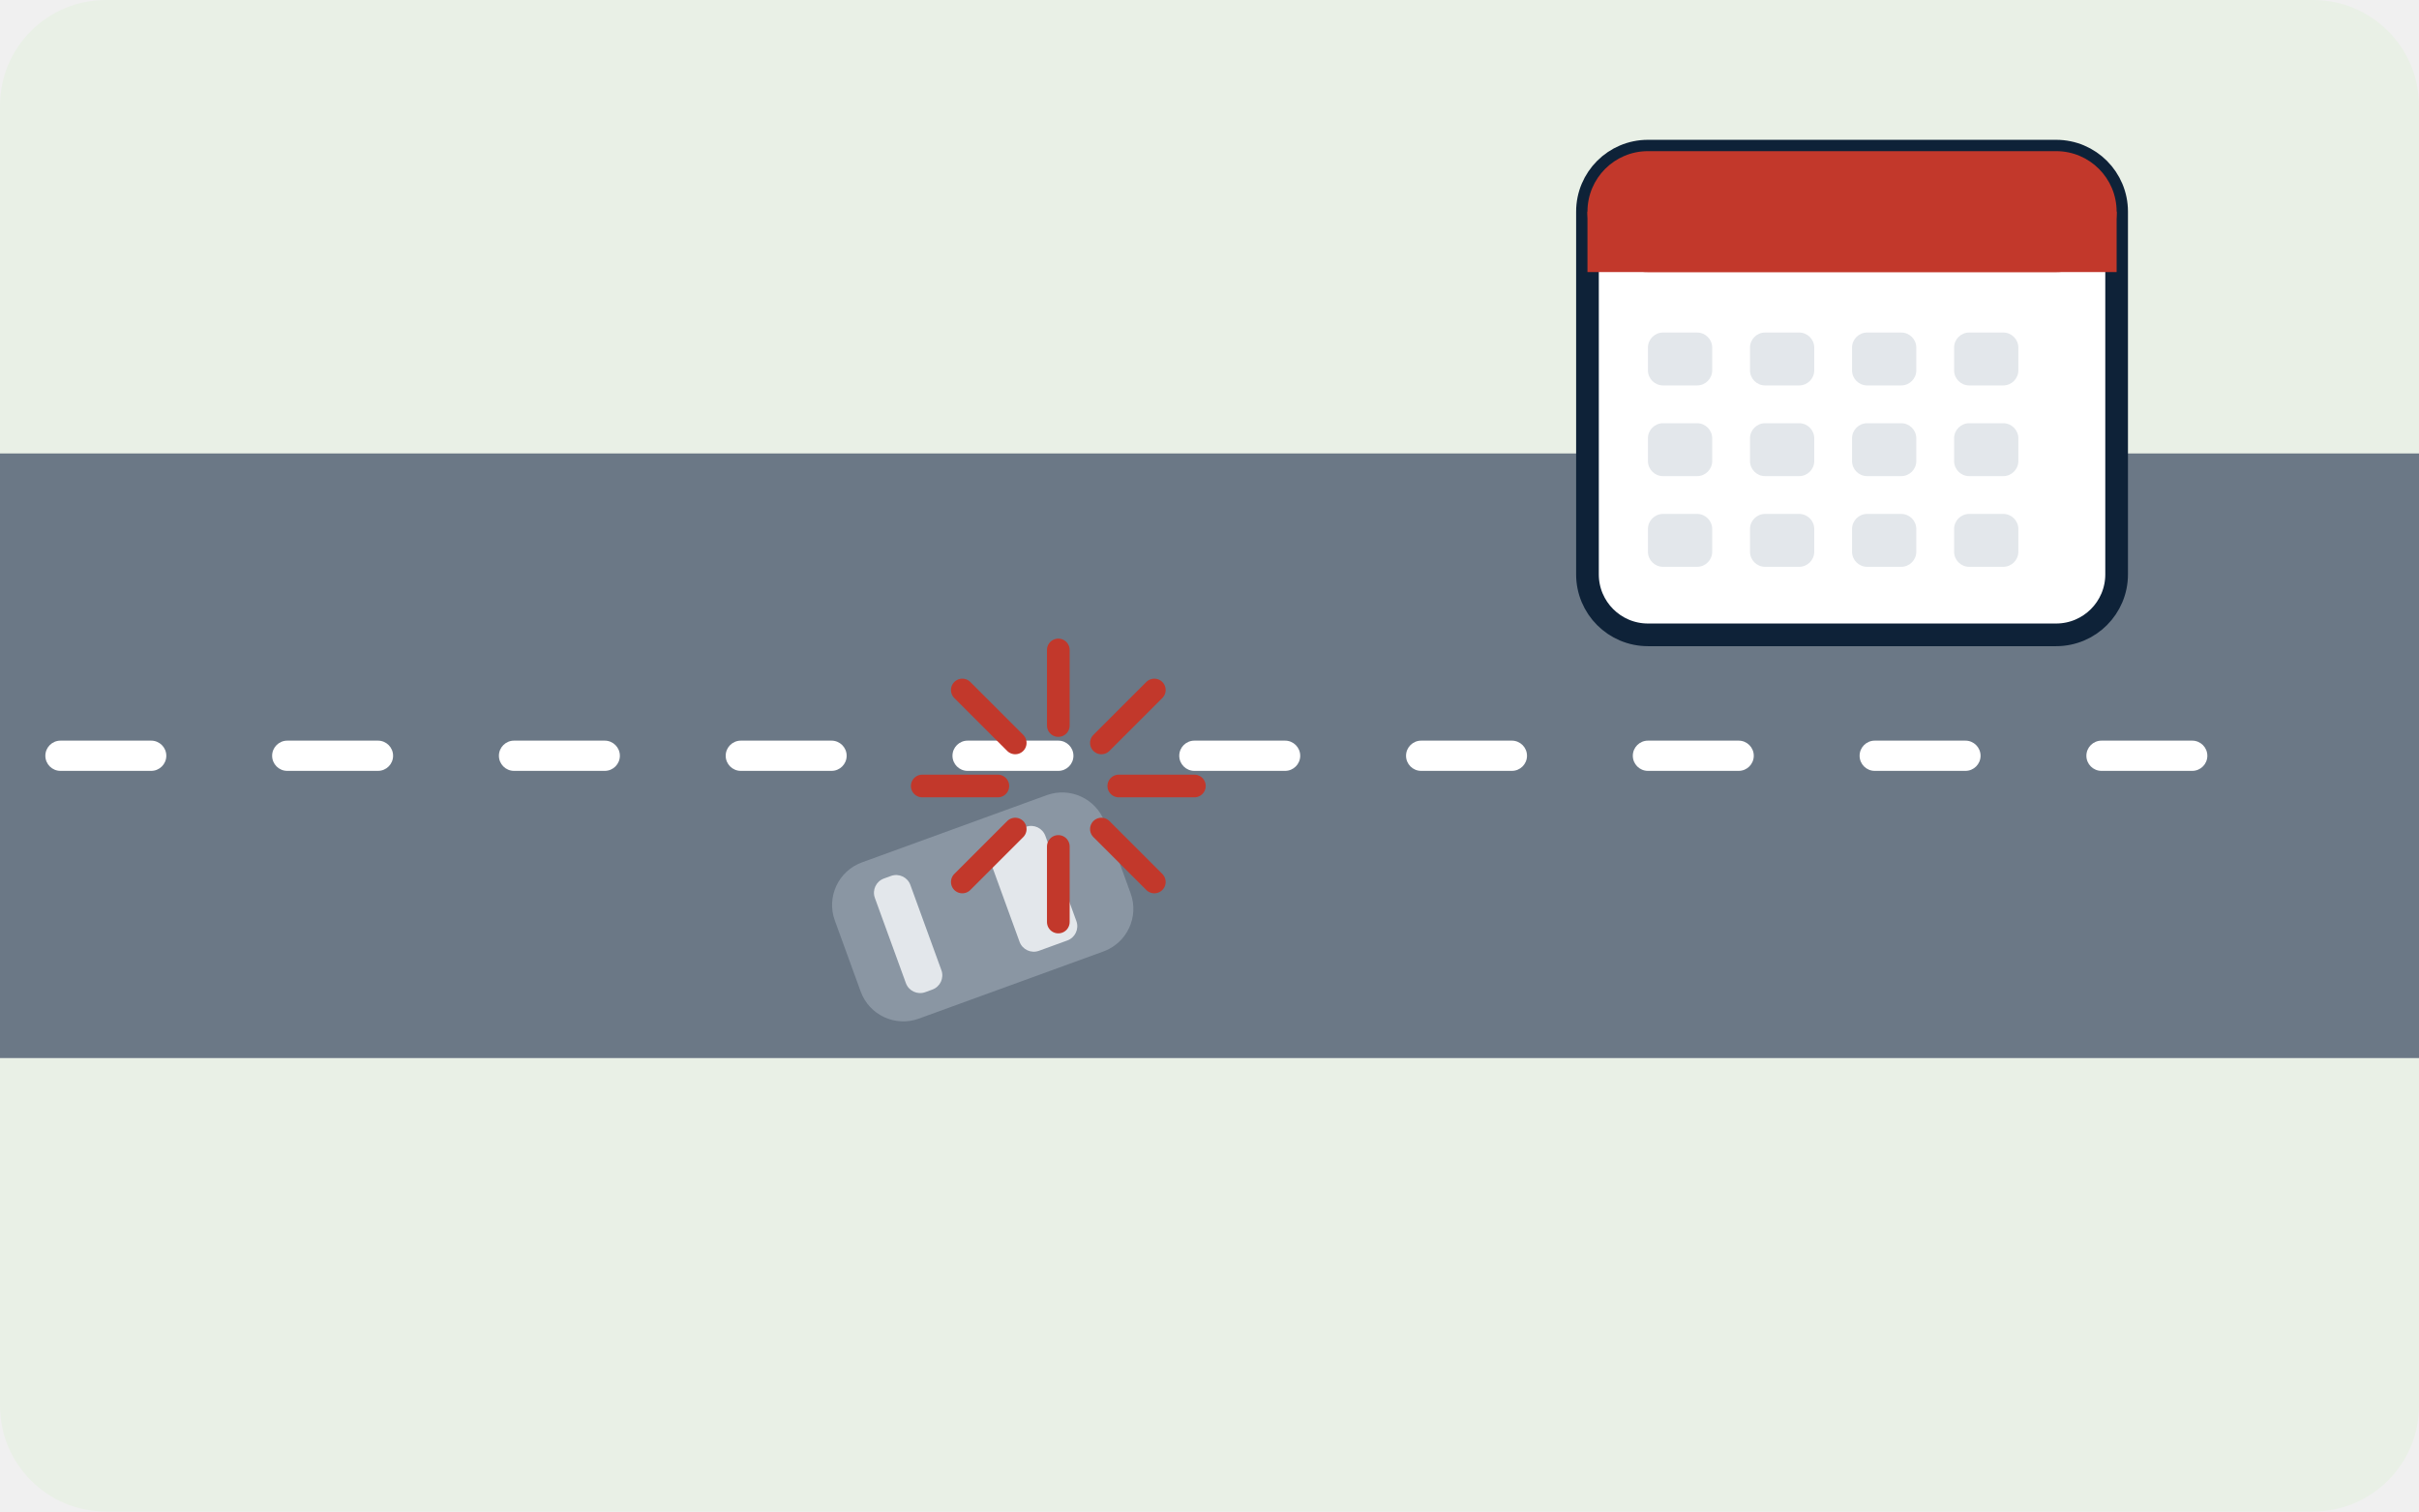
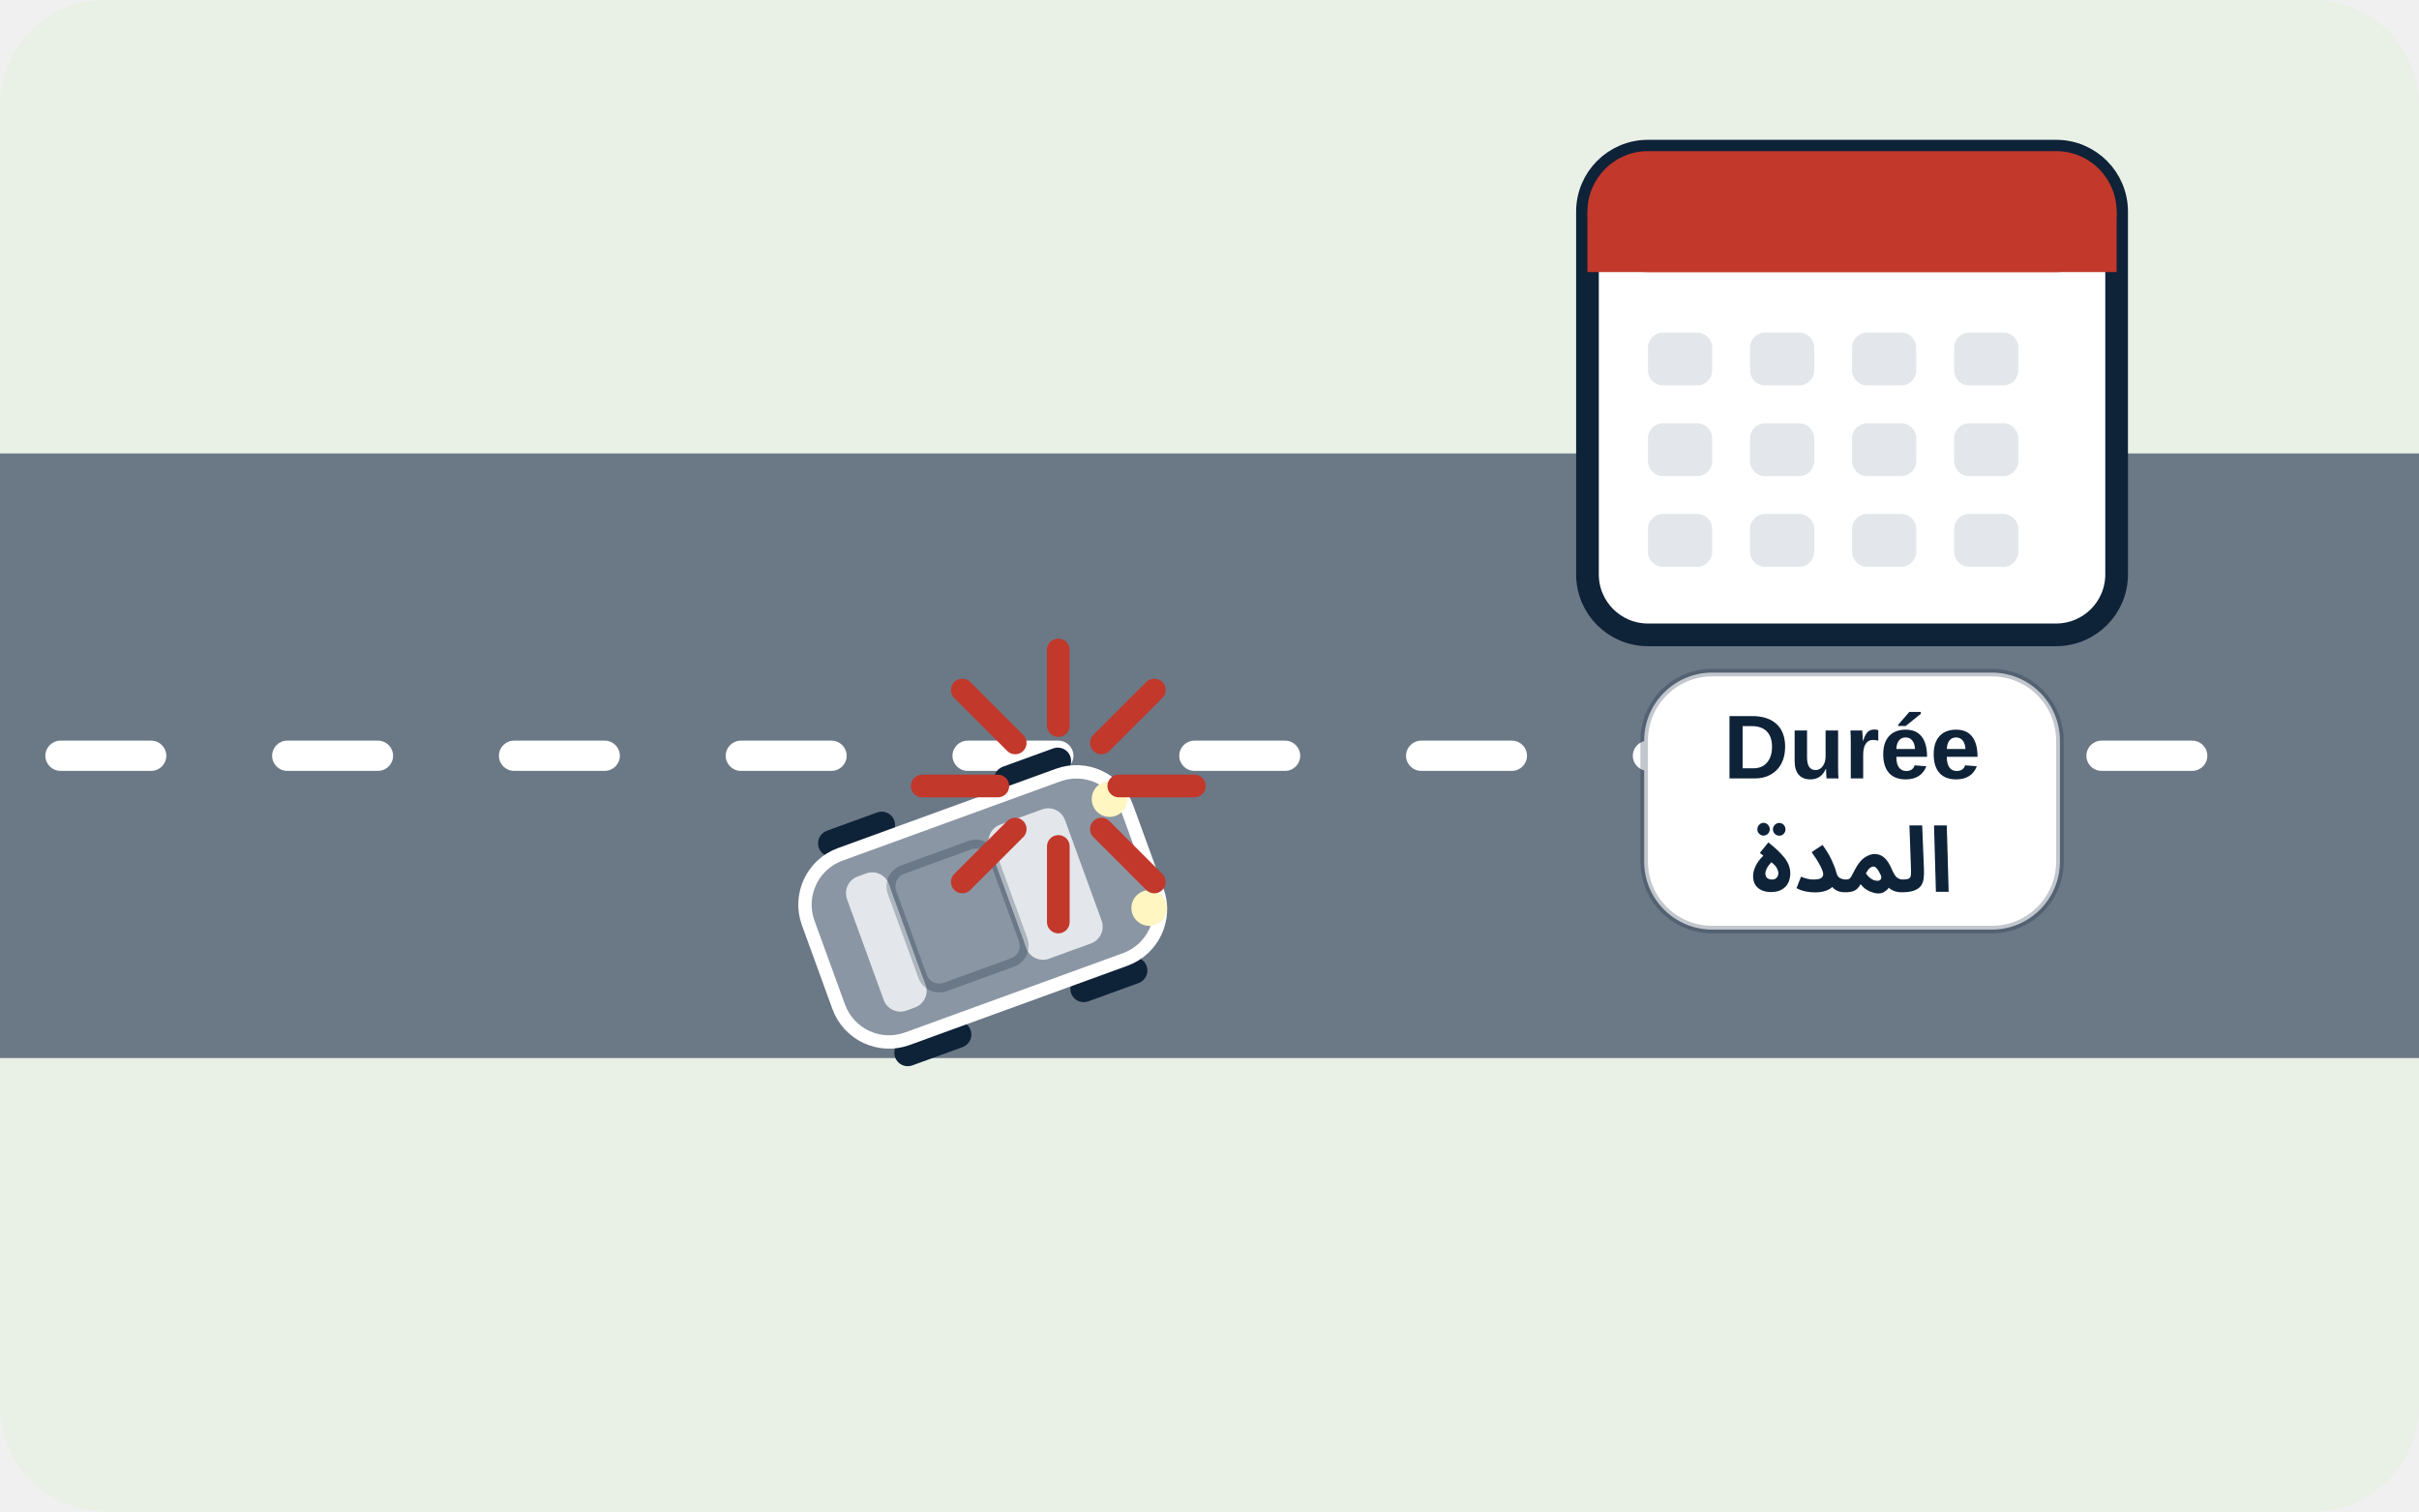
<svg xmlns="http://www.w3.org/2000/svg" viewBox="0 0 320 200">
+   <defs>
+     <g id="v-gris">
+       <rect x="-14" y="-15" width="3" height="9" rx="1.5" fill="#0E2238" />
+       <rect x="11" y="-15" width="3" height="9" rx="1.5" fill="#0E2238" />
+       <rect x="-14" y="6" width="3" height="9" rx="1.5" fill="#0E2238" />
+       <rect x="11" y="6" width="3" height="9" rx="1.5" fill="#0E2238" />
+       <rect x="-11" y="-19" width="22" height="38" rx="6" fill="#8A96A3" stroke="#fff" stroke-width="1.5" />
+       <rect x="-8" y="-12" width="16" height="9" rx="2" fill="#E3E7EB" />
+       <rect x="-8" y="9" width="16" height="5" rx="2" fill="#E3E7EB" />
+       <rect x="-7" y="-3" width="14" height="12" rx="2" fill="#8A96A3" stroke="#0E2238" stroke-opacity=".25" stroke-width="1" />
+       <circle cx="-6.5" cy="-17.5" r="2" fill="#FFF6C2" />
+       <circle cx="6.5" cy="-17.5" r="2" fill="#FFF6C2" />
+     </g>
+   </defs>
  <rect width="320" height="200" rx="14" fill="#E9F0E6" />
  <rect x="0" y="60" width="320" height="80" fill="#6B7886" />
  <rect x="6" y="98" width="16" height="4" rx="2" fill="#fff" />
  <rect x="36" y="98" width="16" height="4" rx="2" fill="#fff" />
  <rect x="66" y="98" width="16" height="4" rx="2" fill="#fff" />
  <rect x="96" y="98" width="16" height="4" rx="2" fill="#fff" />
  <rect x="126" y="98" width="16" height="4" rx="2" fill="#fff" />
  <rect x="156" y="98" width="16" height="4" rx="2" fill="#fff" />
  <rect x="186" y="98" width="16" height="4" rx="2" fill="#fff" />
  <rect x="216" y="98" width="16" height="4" rx="2" fill="#fff" />
  <rect x="246" y="98" width="16" height="4" rx="2" fill="#fff" />
  <rect x="276" y="98" width="16" height="4" rx="2" fill="#fff" />
-   <g transform="translate(130 120) rotate(70)">
-     <rect x="-11" y="-19" width="22" height="38" rx="6" fill="#8A96A3" />
-     <rect x="-8" y="-11" width="16" height="8" rx="2" fill="#E3E7EB" />
-     <rect x="-8" y="8" width="16" height="5" rx="2" fill="#E3E7EB" />
-   </g>
+   <use href="#v-gris" transform="translate(130 120) rotate(70) scale(1.18)" />
  <path d="M148 104L158 104" stroke="#C2382B" stroke-width="3" fill="none" stroke-linecap="round" stroke-linejoin="round" />
  <path d="M145.7 109.7L152.7 116.7" stroke="#C2382B" stroke-width="3" fill="none" stroke-linecap="round" stroke-linejoin="round" />
  <path d="M140 112L140 122" stroke="#C2382B" stroke-width="3" fill="none" stroke-linecap="round" stroke-linejoin="round" />
  <path d="M134.3 109.7L127.3 116.7" stroke="#C2382B" stroke-width="3" fill="none" stroke-linecap="round" stroke-linejoin="round" />
  <path d="M132 104L122 104" stroke="#C2382B" stroke-width="3" fill="none" stroke-linecap="round" stroke-linejoin="round" />
  <path d="M134.3 98.3L127.3 91.3" stroke="#C2382B" stroke-width="3" fill="none" stroke-linecap="round" stroke-linejoin="round" />
  <path d="M140 96L140 86" stroke="#C2382B" stroke-width="3" fill="none" stroke-linecap="round" stroke-linejoin="round" />
  <path d="M145.7 98.3L152.7 91.3" stroke="#C2382B" stroke-width="3" fill="none" stroke-linecap="round" stroke-linejoin="round" />
  <rect x="210" y="20" width="70" height="64" rx="8" fill="#fff" stroke="#0E2238" stroke-width="3" />
  <rect x="210" y="20" width="70" height="16" rx="8" fill="#C2382B" />
  <rect x="210" y="28" width="70" height="8" fill="#C2382B" />
  <rect x="218" y="44" width="8.5" height="7" rx="2" fill="#E3E7EB" />
  <rect x="231.5" y="44" width="8.5" height="7" rx="2" fill="#E3E7EB" />
  <rect x="245" y="44" width="8.5" height="7" rx="2" fill="#E3E7EB" />
  <rect x="258.5" y="44" width="8.5" height="7" rx="2" fill="#E3E7EB" />
  <rect x="218" y="56" width="8.5" height="7" rx="2" fill="#E3E7EB" />
  <rect x="231.5" y="56" width="8.5" height="7" rx="2" fill="#E3E7EB" />
  <rect x="245" y="56" width="8.5" height="7" rx="2" fill="#E3E7EB" />
  <rect x="258.5" y="56" width="8.5" height="7" rx="2" fill="#E3E7EB" />
  <rect x="218" y="68" width="8.5" height="7" rx="2" fill="#E3E7EB" />
  <rect x="231.5" y="68" width="8.5" height="7" rx="2" fill="#E3E7EB" />
  <rect x="245" y="68" width="8.5" height="7" rx="2" fill="#E3E7EB" />
  <rect x="258.5" y="68" width="8.5" height="7" rx="2" fill="#E3E7EB" />
+   <rect x="217.5" y="89" width="55" height="34" rx="9" fill="#fff" stroke="#0E2238" stroke-opacity=".25" stroke-width="1" />
+   <text x="245" y="103" text-anchor="middle" font-family="Arial,Helvetica,sans-serif" font-weight="700" font-size="12" fill="#0E2238">Durée</text>
+   <text x="245" y="118" text-anchor="middle" font-family="Tahoma,'Noto Sans Arabic','Noto Kufi Arabic','Geeza Pro',Arial,sans-serif" direction="rtl" font-weight="700" font-size="12" fill="#0E2238">المدة</text>
</svg>
